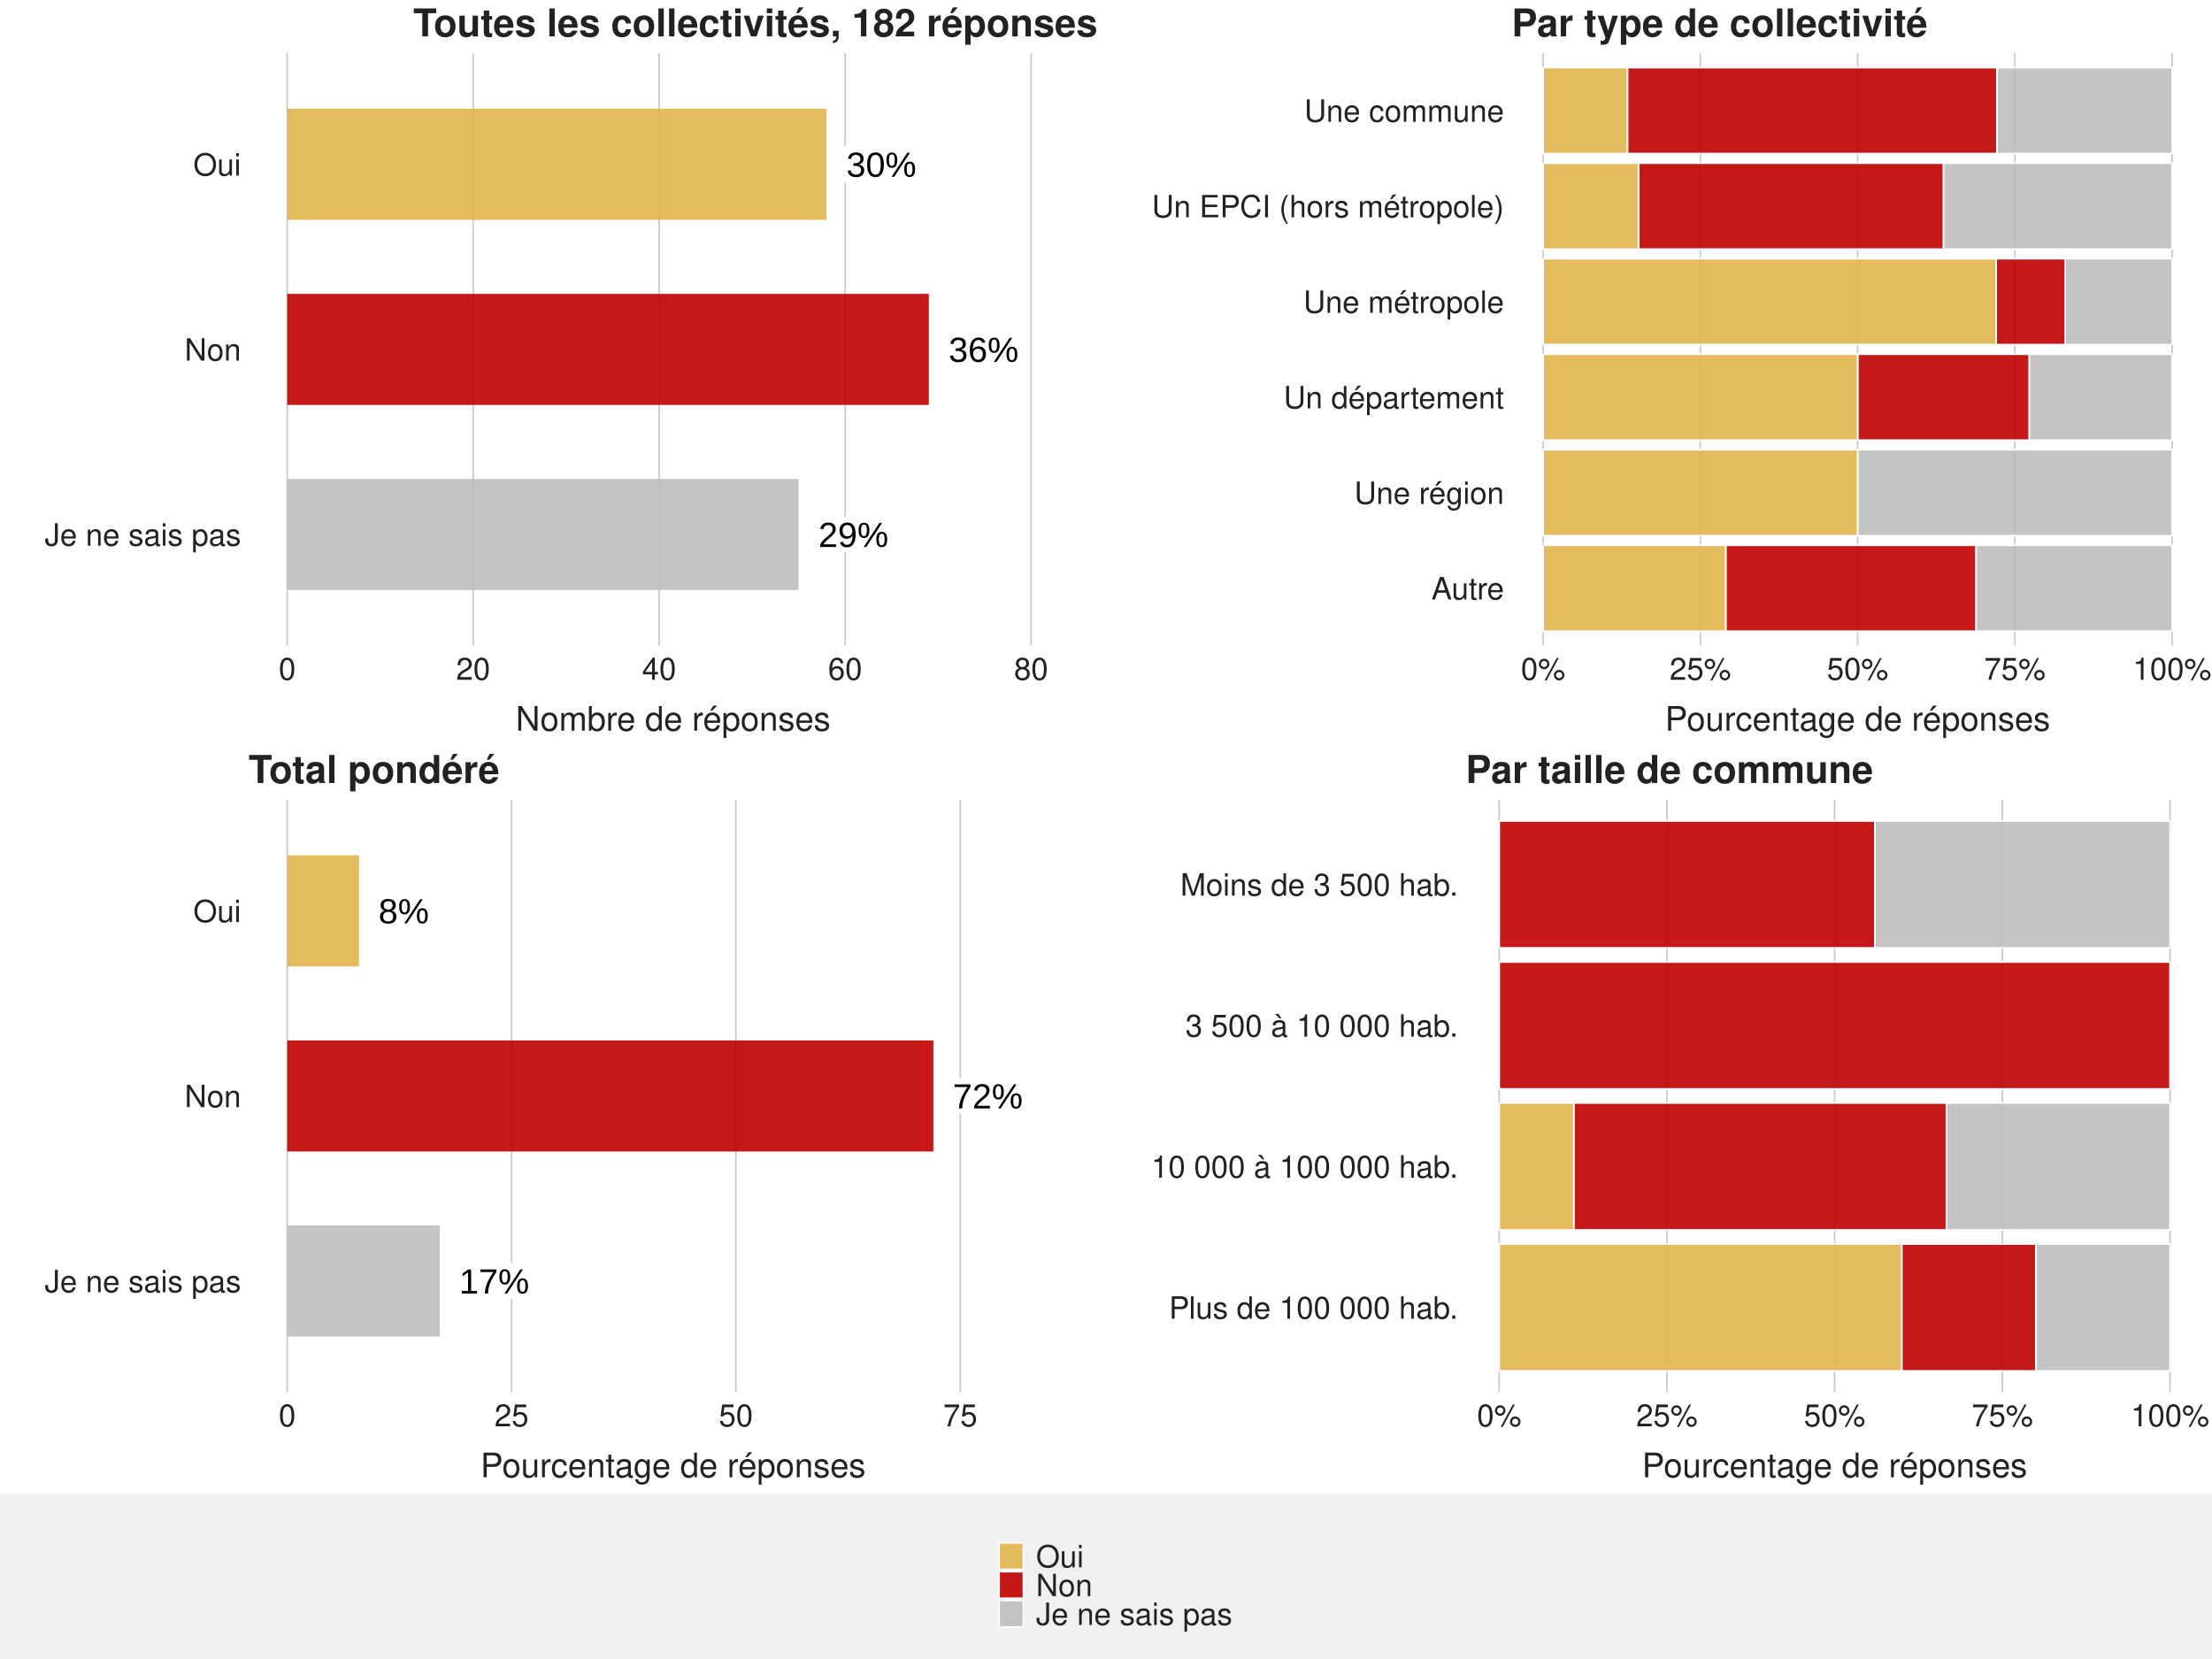
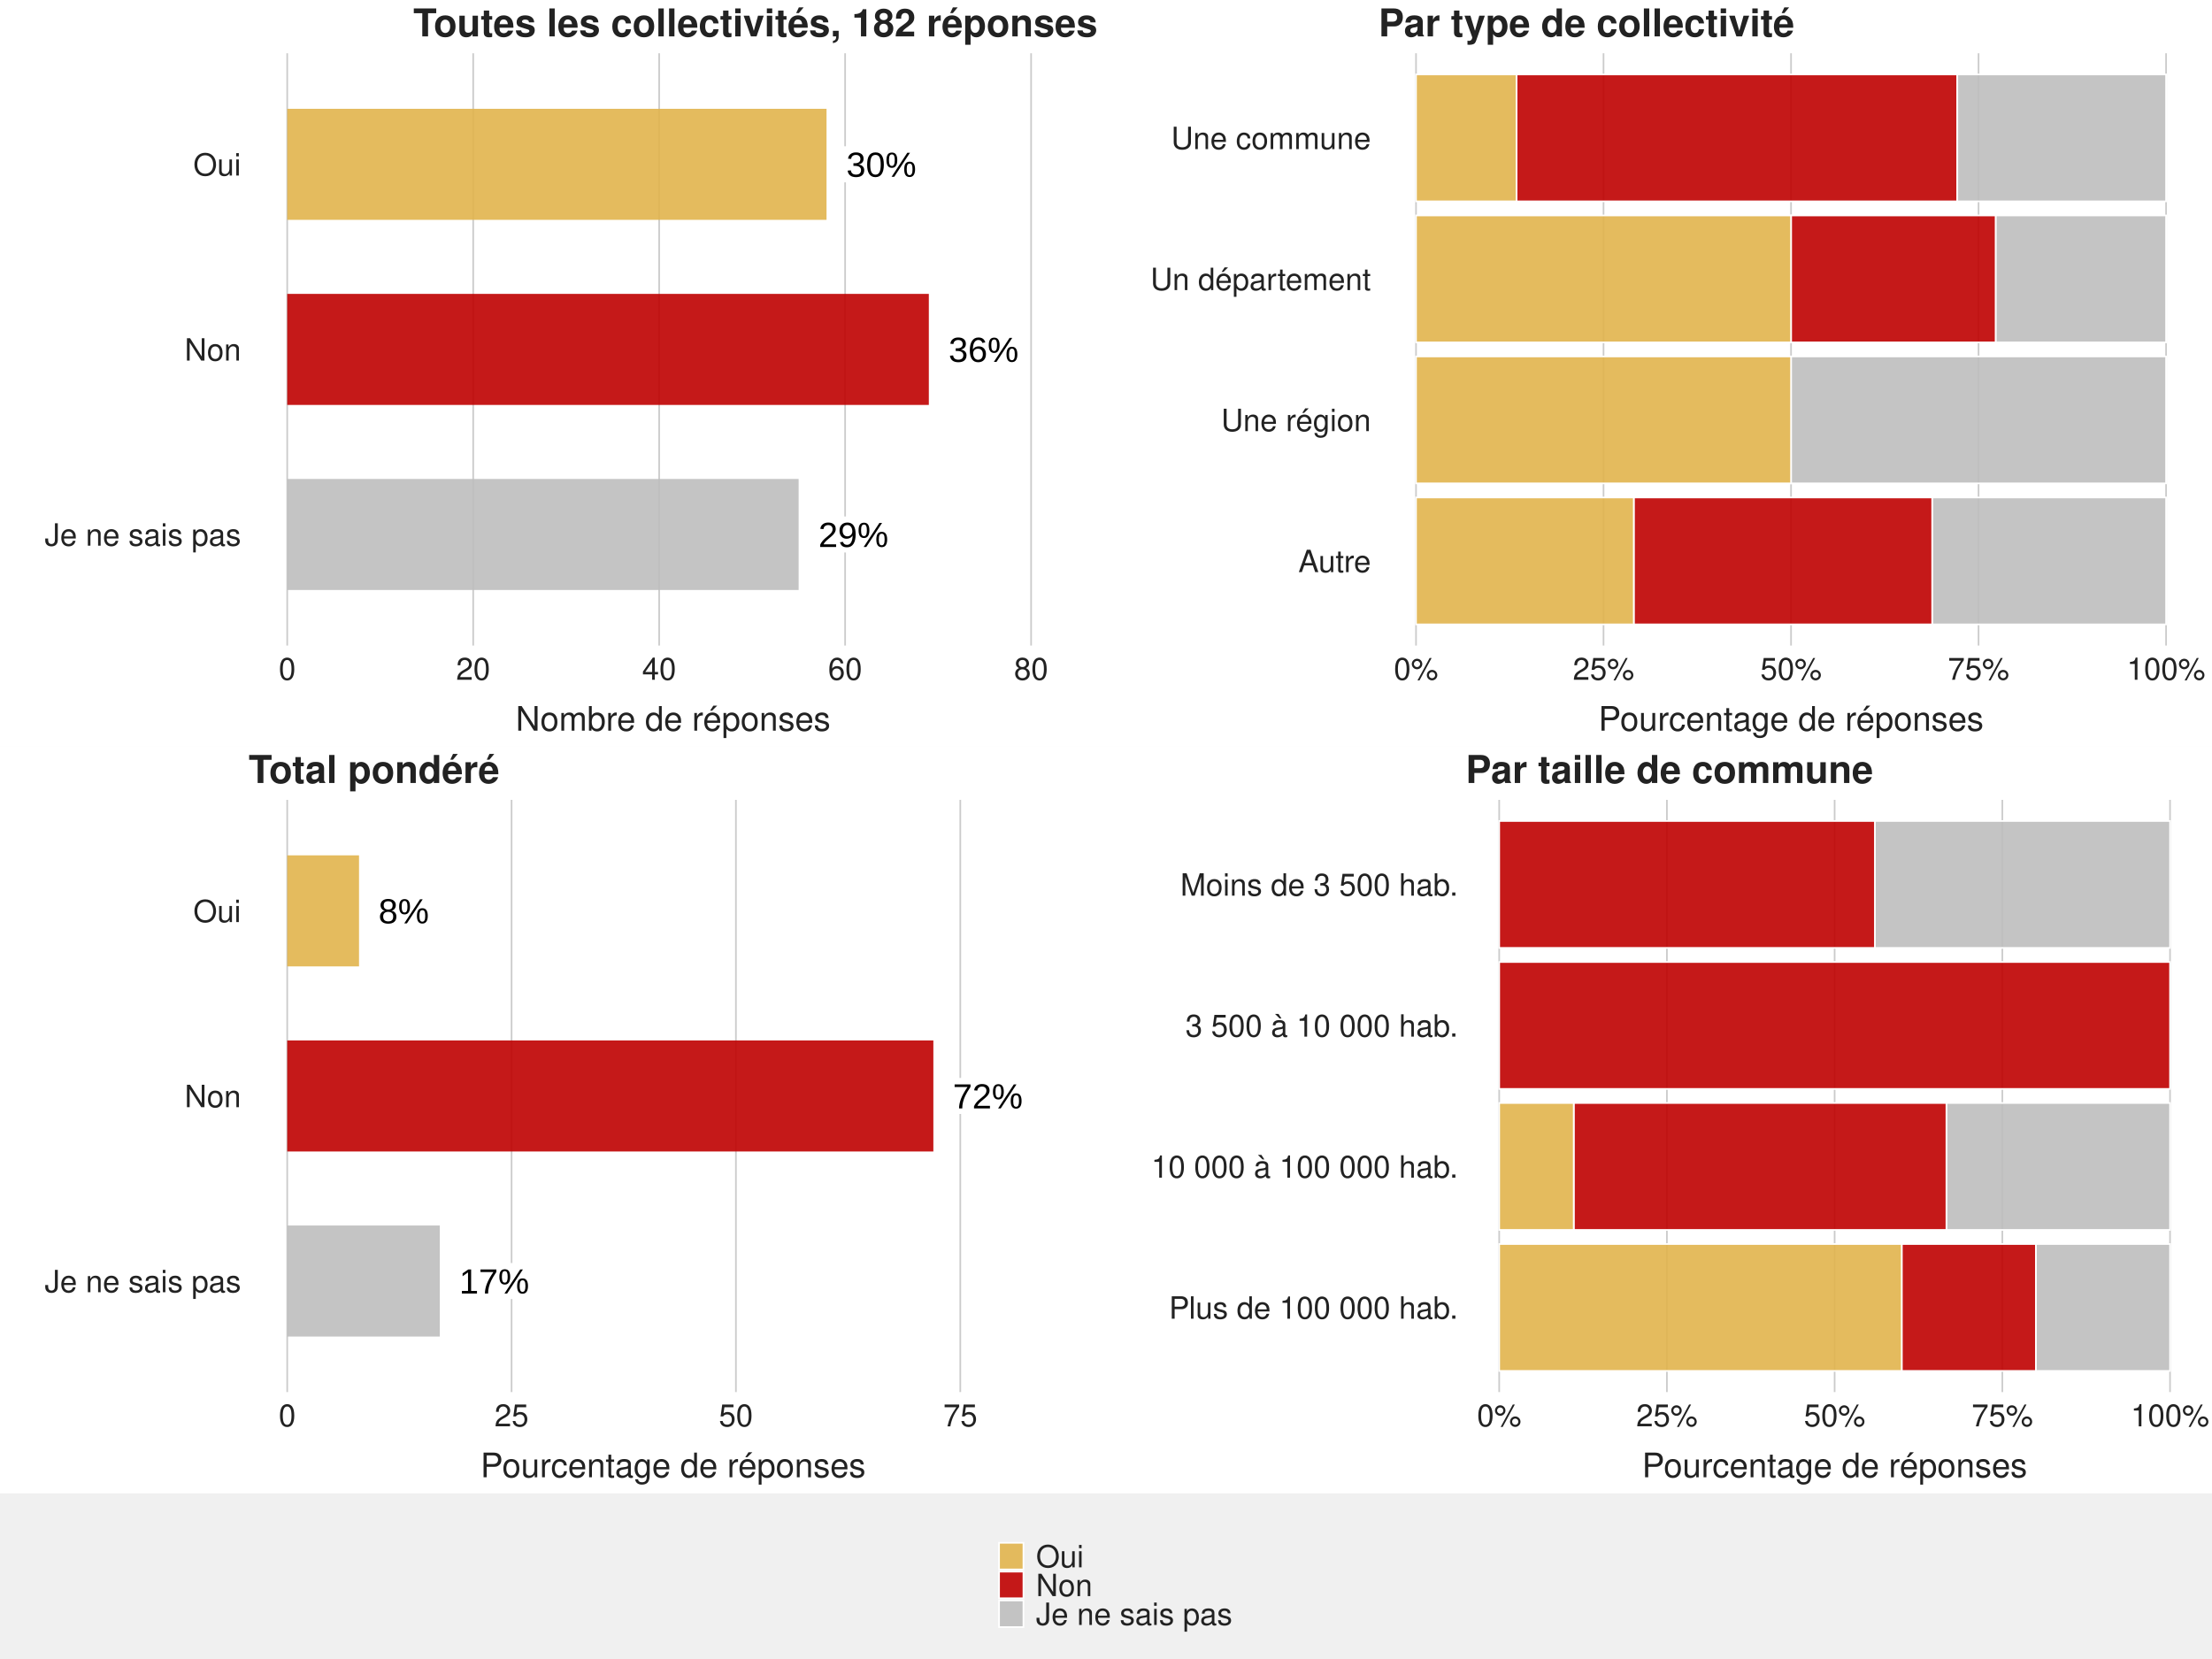
<svg xmlns="http://www.w3.org/2000/svg" class="svglite" width="1440.00pt" height="1080.00pt" viewBox="0 0 1440.00 1080.00">
  <defs>
    <style type="text/css">
    .svglite line, .svglite polyline, .svglite polygon, .svglite path, .svglite rect, .svglite circle {
      fill: none;
      stroke: #000000;
      stroke-linecap: round;
      stroke-linejoin: round;
      stroke-miterlimit: 10.00;
    }
    .svglite text {
      white-space: pre;
    }
  </style>
  </defs>
  <rect width="100%" height="100%" style="stroke: none; fill: none;" />
  <defs>
    <clipPath id="cpMC4wMHwxNDQwLjAwfDAuMDB8MTA4MC4wMA==">
      <rect x="0.00" y="0.00" width="1440.00" height="1080.00" />
    </clipPath>
  </defs>
  <g clip-path="url(#cpMC4wMHwxNDQwLjAwfDAuMDB8MTA4MC4wMA==)">
</g>
  <defs>
    <clipPath id="cpMC4wMHwxNDQwLjAwfDAuMDB8OTcyLjAw">
      <rect x="0.00" y="0.00" width="1440.00" height="972.00" />
    </clipPath>
  </defs>
  <g clip-path="url(#cpMC4wMHwxNDQwLjAwfDAuMDB8OTcyLjAw)">
</g>
  <g clip-path="url(#cpMC4wMHwxNDQwLjAwfDAuMDB8MTA4MC4wMA==)">
</g>
  <defs>
    <clipPath id="cpMC4wMHw3MjAuMDB8MC4wMHw5NzIuMDA=">
      <rect x="0.00" y="0.00" width="720.00" height="972.00" />
    </clipPath>
  </defs>
  <g clip-path="url(#cpMC4wMHw3MjAuMDB8MC4wMHw5NzIuMDA=)">
</g>
  <g clip-path="url(#cpMC4wMHwxNDQwLjAwfDAuMDB8MTA4MC4wMA==)">
</g>
  <defs>
    <clipPath id="cpMC4wMHw3MjAuMDB8MC4wMHw0ODYuMDA=">
      <rect x="0" y="0.00" width="720.00" height="486.00" />
    </clipPath>
  </defs>
  <g clip-path="url(#cpMC4wMHw3MjAuMDB8MC4wMHw0ODYuMDA=)">
    <rect x="0" y="0.00" width="720.00" height="486.00" style="stroke-width: 1.07; stroke: #FFFFFF; fill: #FFFFFF;" />
  </g>
  <g clip-path="url(#cpMC4wMHwxNDQwLjAwfDAuMDB8MTA4MC4wMA==)">
</g>
  <defs>
    <clipPath id="cpMTYxLjg1fDcxNC41MnwzNC42OXw0MjAuMjQ=">
      <rect x="161.85" y="34.69" width="552.67" height="385.55" />
    </clipPath>
  </defs>
  <g clip-path="url(#cpMTYxLjg1fDcxNC41MnwzNC42OXw0MjAuMjQ=)">
    <polyline points="186.98,420.24 186.98,34.69 " style="stroke-width: 1.07; stroke: #CBCBCB; stroke-linecap: butt;" />
    <polyline points="308.04,420.24 308.04,34.69 " style="stroke-width: 1.07; stroke: #CBCBCB; stroke-linecap: butt;" />
    <polyline points="429.11,420.24 429.11,34.69 " style="stroke-width: 1.07; stroke: #CBCBCB; stroke-linecap: butt;" />
    <polyline points="550.17,420.24 550.17,34.69 " style="stroke-width: 1.07; stroke: #CBCBCB; stroke-linecap: butt;" />
    <polyline points="671.24,420.24 671.24,34.69 " style="stroke-width: 1.07; stroke: #CBCBCB; stroke-linecap: butt;" />
    <rect x="186.98" y="311.80" width="332.93" height="72.29" style="stroke-width: 2.13; stroke: none; stroke-linecap: butt; stroke-linejoin: miter; fill: #BEBEBE; fill-opacity: 0.90;" />
    <rect x="186.98" y="191.32" width="417.68" height="72.29" style="stroke-width: 2.13; stroke: none; stroke-linecap: butt; stroke-linejoin: miter; fill: #BF0001; fill-opacity: 0.90;" />
    <rect x="186.98" y="70.83" width="351.09" height="72.29" style="stroke-width: 2.13; stroke: none; stroke-linecap: butt; stroke-linejoin: miter; fill: #E1B44D; fill-opacity: 0.90;" />
    <polygon points="528.12,359.67 575.93,359.67 575.84,359.67 576.19,359.66 576.53,359.59 576.85,359.46 577.16,359.29 577.42,359.07 577.65,358.81 577.84,358.51 577.98,358.19 578.06,357.86 578.09,357.51 578.09,357.51 578.09,338.38 578.09,338.38 578.06,338.03 577.98,337.70 577.84,337.38 577.65,337.08 577.42,336.82 577.16,336.60 576.85,336.43 576.53,336.31 576.19,336.24 575.93,336.22 528.12,336.22 528.38,336.24 528.03,336.22 527.69,336.26 527.35,336.36 527.04,336.51 526.75,336.71 526.50,336.95 526.29,337.23 526.13,337.53 526.02,337.86 525.97,338.21 525.96,338.38 525.96,357.51 525.97,357.34 525.97,357.68 526.02,358.03 526.13,358.36 526.29,358.67 526.50,358.94 526.75,359.18 527.04,359.38 527.35,359.53 527.69,359.63 528.03,359.67 " style="stroke-width: nan; stroke: none; fill: #FFFFFF;" />
    <text x="532.79" y="356.07" style="font-size: 22.76px; font-family: &quot;Arial&quot;;" textLength="44.93px" lengthAdjust="spacingAndGlyphs">29%</text>
    <polygon points="612.87,239.19 660.67,239.19 660.59,239.19 660.93,239.17 661.28,239.10 661.60,238.98 661.90,238.81 662.17,238.59 662.40,238.33 662.59,238.03 662.72,237.71 662.81,237.37 662.83,237.03 662.83,237.03 662.83,217.90 662.83,217.90 662.81,217.55 662.72,217.21 662.59,216.89 662.40,216.60 662.17,216.34 661.90,216.12 661.60,215.95 661.28,215.82 660.93,215.75 660.67,215.74 612.87,215.74 613.13,215.75 612.78,215.74 612.43,215.78 612.10,215.88 611.79,216.03 611.50,216.22 611.25,216.46 611.04,216.74 610.88,217.05 610.77,217.38 610.71,217.72 610.71,217.90 610.71,237.03 610.71,236.85 610.71,237.20 610.77,237.54 610.88,237.87 611.04,238.18 611.25,238.46 611.50,238.70 611.79,238.90 612.10,239.05 612.43,239.14 612.78,239.19 " style="stroke-width: nan; stroke: none; fill: #FFFFFF;" />
    <text x="617.54" y="235.59" style="font-size: 22.76px; font-family: &quot;Arial&quot;;" textLength="44.93px" lengthAdjust="spacingAndGlyphs">36%</text>
    <polygon points="546.28,118.70 594.09,118.70 594.00,118.70 594.35,118.69 594.69,118.62 595.01,118.50 595.32,118.32 595.58,118.10 595.81,117.84 596.00,117.55 596.14,117.23 596.22,116.89 596.25,116.54 596.25,116.54 596.25,97.41 596.25,97.41 596.22,97.07 596.14,96.73 596.00,96.41 595.81,96.12 595.58,95.86 595.32,95.64 595.01,95.46 594.69,95.34 594.35,95.27 594.09,95.25 546.28,95.25 546.54,95.27 546.19,95.26 545.85,95.30 545.51,95.39 545.20,95.54 544.91,95.74 544.66,95.98 544.45,96.26 544.29,96.57 544.18,96.90 544.13,97.24 544.12,97.41 544.12,116.54 544.13,116.37 544.13,116.72 544.18,117.06 544.29,117.39 544.45,117.70 544.66,117.98 544.91,118.22 545.20,118.42 545.51,118.56 545.85,118.66 546.19,118.70 " style="stroke-width: nan; stroke: none; fill: #FFFFFF;" />
    <text x="550.95" y="115.10" style="font-size: 22.76px; font-family: &quot;Arial&quot;;" textLength="44.93px" lengthAdjust="spacingAndGlyphs">30%</text>
  </g>
  <g clip-path="url(#cpMC4wMHwxNDQwLjAwfDAuMDB8MTA4MC4wMA==)">
    <text x="156.92" y="355.24" text-anchor="end" style="font-size: 20.00px;fill: #222222; font-family: &quot;Nimbus Sans&quot;;" textLength="127.82px" lengthAdjust="spacingAndGlyphs">Je ne sais pas</text>
    <text x="156.92" y="234.75" text-anchor="end" style="font-size: 20.00px;fill: #222222; font-family: &quot;Nimbus Sans&quot;;" textLength="36.68px" lengthAdjust="spacingAndGlyphs">Non</text>
    <text x="156.92" y="114.27" text-anchor="end" style="font-size: 20.00px;fill: #222222; font-family: &quot;Nimbus Sans&quot;;" textLength="31.12px" lengthAdjust="spacingAndGlyphs">Oui</text>
    <text x="186.98" y="442.54" text-anchor="middle" style="font-size: 20.00px;fill: #222222; font-family: &quot;Nimbus Sans&quot;;" textLength="11.12px" lengthAdjust="spacingAndGlyphs">0</text>
    <text x="308.04" y="442.54" text-anchor="middle" style="font-size: 20.00px;fill: #222222; font-family: &quot;Nimbus Sans&quot;;" textLength="22.23px" lengthAdjust="spacingAndGlyphs">20</text>
    <text x="429.11" y="442.54" text-anchor="middle" style="font-size: 20.00px;fill: #222222; font-family: &quot;Nimbus Sans&quot;;" textLength="22.23px" lengthAdjust="spacingAndGlyphs">40</text>
    <text x="550.17" y="442.54" text-anchor="middle" style="font-size: 20.00px;fill: #222222; font-family: &quot;Nimbus Sans&quot;;" textLength="22.23px" lengthAdjust="spacingAndGlyphs">60</text>
    <text x="671.24" y="442.54" text-anchor="middle" style="font-size: 20.00px;fill: #222222; font-family: &quot;Nimbus Sans&quot;;" textLength="22.23px" lengthAdjust="spacingAndGlyphs">80</text>
    <text x="438.19" y="475.68" text-anchor="middle" style="font-size: 22.00px;fill: #222222; font-family: &quot;Nimbus Sans&quot;;" textLength="205.42px" lengthAdjust="spacingAndGlyphs">Nombre de réponses</text>
    <text x="714.52" y="23.71" text-anchor="end" style="font-size: 25.00px; font-weight: bold;fill: #222222; font-family: &quot;Nimbus Sans&quot;;" textLength="447.48px" lengthAdjust="spacingAndGlyphs">Toutes les collectivités, 182 réponses</text>
  </g>
  <defs>
    <clipPath id="cpMC4wMHw3MjAuMDB8NDg2LjAwfDk3Mi4wMA==">
      <rect x="0" y="486.00" width="720.00" height="486.00" />
    </clipPath>
  </defs>
  <g clip-path="url(#cpMC4wMHw3MjAuMDB8NDg2LjAwfDk3Mi4wMA==)">
    <rect x="0" y="486.00" width="720.00" height="486.00" style="stroke-width: 1.07; stroke: #FFFFFF; fill: #FFFFFF;" />
  </g>
  <g clip-path="url(#cpMC4wMHwxNDQwLjAwfDAuMDB8MTA4MC4wMA==)">
</g>
  <defs>
    <clipPath id="cpMTYxLjg1fDcxNC41Mnw1MjAuNjl8OTA2LjI0">
      <rect x="161.85" y="520.69" width="552.67" height="385.55" />
    </clipPath>
  </defs>
  <g clip-path="url(#cpMTYxLjg1fDcxNC41Mnw1MjAuNjl8OTA2LjI0)">
    <polyline points="186.98,906.24 186.98,520.69 " style="stroke-width: 1.07; stroke: #CBCBCB; stroke-linecap: butt;" />
    <polyline points="333.03,906.24 333.03,520.69 " style="stroke-width: 1.07; stroke: #CBCBCB; stroke-linecap: butt;" />
    <polyline points="479.08,906.24 479.08,520.69 " style="stroke-width: 1.07; stroke: #CBCBCB; stroke-linecap: butt;" />
    <polyline points="625.14,906.24 625.14,520.69 " style="stroke-width: 1.07; stroke: #CBCBCB; stroke-linecap: butt;" />
    <rect x="186.98" y="797.80" width="99.32" height="72.29" style="stroke-width: 2.13; stroke: none; stroke-linecap: butt; stroke-linejoin: miter; fill: #BEBEBE; fill-opacity: 0.90;" />
    <rect x="186.98" y="677.32" width="420.63" height="72.29" style="stroke-width: 2.13; stroke: none; stroke-linecap: butt; stroke-linejoin: miter; fill: #BF0001; fill-opacity: 0.90;" />
    <rect x="186.98" y="556.83" width="46.74" height="72.29" style="stroke-width: 2.13; stroke: none; stroke-linecap: butt; stroke-linejoin: miter; fill: #E1B44D; fill-opacity: 0.90;" />
    <polygon points="294.29,845.67 342.10,845.67 342.01,845.67 342.36,845.66 342.70,845.59 343.03,845.46 343.33,845.29 343.60,845.07 343.83,844.81 344.01,844.51 344.15,844.19 344.23,843.86 344.26,843.51 344.26,843.51 344.26,824.38 344.26,824.38 344.23,824.03 344.15,823.70 344.01,823.38 343.83,823.08 343.60,822.82 343.33,822.60 343.03,822.43 342.70,822.31 342.36,822.24 342.10,822.22 294.29,822.22 294.55,822.24 294.21,822.22 293.86,822.26 293.53,822.36 293.21,822.51 292.93,822.71 292.68,822.95 292.47,823.23 292.31,823.53 292.20,823.86 292.14,824.21 292.13,824.38 292.13,843.51 292.14,843.34 292.14,843.68 292.20,844.03 292.31,844.36 292.47,844.67 292.68,844.94 292.93,845.18 293.21,845.38 293.53,845.53 293.86,845.63 294.21,845.67 " style="stroke-width: nan; stroke: none; fill: #FFFFFF;" />
    <text x="298.96" y="842.07" style="font-size: 22.76px; font-family: &quot;Arial&quot;;" textLength="44.93px" lengthAdjust="spacingAndGlyphs">17%</text>
    <polygon points="615.61,725.19 663.42,725.19 663.33,725.19 663.68,725.17 664.02,725.10 664.35,724.98 664.65,724.81 664.92,724.59 665.15,724.33 665.33,724.03 665.47,723.71 665.55,723.37 665.58,723.03 665.58,723.03 665.58,703.90 665.58,703.90 665.55,703.55 665.47,703.21 665.33,702.89 665.15,702.60 664.92,702.34 664.65,702.12 664.35,701.95 664.02,701.82 663.68,701.75 663.42,701.74 615.61,701.74 615.87,701.75 615.52,701.74 615.18,701.78 614.85,701.88 614.53,702.03 614.25,702.22 613.99,702.46 613.79,702.74 613.62,703.05 613.51,703.38 613.46,703.72 613.45,703.90 613.45,723.03 613.46,722.85 613.46,723.20 613.51,723.54 613.62,723.87 613.79,724.18 613.99,724.46 614.25,724.70 614.53,724.90 614.85,725.05 615.18,725.14 615.52,725.19 " style="stroke-width: nan; stroke: none; fill: #FFFFFF;" />
    <text x="620.28" y="721.59" style="font-size: 22.76px; font-family: &quot;Arial&quot;;" textLength="44.93px" lengthAdjust="spacingAndGlyphs">72%</text>
    <polygon points="241.71,604.70 276.51,604.70 276.43,604.70 276.77,604.69 277.11,604.62 277.44,604.50 277.74,604.32 278.01,604.10 278.24,603.84 278.42,603.55 278.56,603.23 278.64,602.89 278.67,602.54 278.67,602.54 278.67,583.41 278.67,583.41 278.64,583.07 278.56,582.73 278.42,582.41 278.24,582.12 278.01,581.86 277.74,581.64 277.44,581.46 277.11,581.34 276.77,581.27 276.51,581.25 241.71,581.25 241.97,581.27 241.63,581.26 241.28,581.30 240.95,581.39 240.63,581.54 240.35,581.74 240.10,581.98 239.89,582.26 239.73,582.57 239.62,582.90 239.56,583.24 239.55,583.41 239.55,602.54 239.56,602.37 239.56,602.72 239.62,603.06 239.73,603.39 239.89,603.70 240.10,603.98 240.35,604.22 240.63,604.42 240.95,604.56 241.28,604.66 241.63,604.70 " style="stroke-width: nan; stroke: none; fill: #FFFFFF;" />
    <text x="246.38" y="601.10" style="font-size: 22.76px; font-family: &quot;Arial&quot;;" textLength="31.92px" lengthAdjust="spacingAndGlyphs">8%</text>
  </g>
  <g clip-path="url(#cpMC4wMHwxNDQwLjAwfDAuMDB8MTA4MC4wMA==)">
    <text x="156.92" y="841.24" text-anchor="end" style="font-size: 20.00px;fill: #222222; font-family: &quot;Nimbus Sans&quot;;" textLength="127.82px" lengthAdjust="spacingAndGlyphs">Je ne sais pas</text>
    <text x="156.92" y="720.75" text-anchor="end" style="font-size: 20.00px;fill: #222222; font-family: &quot;Nimbus Sans&quot;;" textLength="36.68px" lengthAdjust="spacingAndGlyphs">Non</text>
    <text x="156.92" y="600.27" text-anchor="end" style="font-size: 20.00px;fill: #222222; font-family: &quot;Nimbus Sans&quot;;" textLength="31.12px" lengthAdjust="spacingAndGlyphs">Oui</text>
    <text x="186.98" y="928.54" text-anchor="middle" style="font-size: 20.00px;fill: #222222; font-family: &quot;Nimbus Sans&quot;;" textLength="11.12px" lengthAdjust="spacingAndGlyphs">0</text>
    <text x="333.03" y="928.54" text-anchor="middle" style="font-size: 20.00px;fill: #222222; font-family: &quot;Nimbus Sans&quot;;" textLength="22.23px" lengthAdjust="spacingAndGlyphs">25</text>
    <text x="479.08" y="928.54" text-anchor="middle" style="font-size: 20.00px;fill: #222222; font-family: &quot;Nimbus Sans&quot;;" textLength="22.23px" lengthAdjust="spacingAndGlyphs">50</text>
    <text x="625.14" y="928.54" text-anchor="middle" style="font-size: 20.00px;fill: #222222; font-family: &quot;Nimbus Sans&quot;;" textLength="22.23px" lengthAdjust="spacingAndGlyphs">75</text>
    <text x="438.19" y="961.68" text-anchor="middle" style="font-size: 22.00px;fill: #222222; font-family: &quot;Nimbus Sans&quot;;" textLength="251.94px" lengthAdjust="spacingAndGlyphs">Pourcentage de réponses</text>
    <text x="161.85" y="509.71" style="font-size: 25.00px; font-weight: bold;fill: #222222; font-family: &quot;Nimbus Sans&quot;;" textLength="165.33px" lengthAdjust="spacingAndGlyphs">Total pondéré</text>
  </g>
  <defs>
    <clipPath id="cpNzIwLjAwfDE0NDAuMDB8MC4wMHw5NzIuMDA=">
      <rect x="720.00" y="0.00" width="720.00" height="972.00" />
    </clipPath>
  </defs>
  <g clip-path="url(#cpNzIwLjAwfDE0NDAuMDB8MC4wMHw5NzIuMDA=)">
</g>
  <g clip-path="url(#cpMC4wMHwxNDQwLjAwfDAuMDB8MTA4MC4wMA==)">
</g>
  <defs>
    <clipPath id="cpNzIwLjAwfDE0NDAuMDB8MC4wMHw0ODYuMDA=">
      <rect x="720.00" y="0.00" width="720.00" height="486.00" />
    </clipPath>
  </defs>
  <g clip-path="url(#cpNzIwLjAwfDE0NDAuMDB8MC4wMHw0ODYuMDA=)">
    <rect x="720.00" y="0.00" width="720.00" height="486.00" style="stroke-width: 1.07; stroke: #FFFFFF; fill: #FFFFFF;" />
  </g>
  <g clip-path="url(#cpMC4wMHwxNDQwLjAwfDAuMDB8MTA4MC4wMA==)">
</g>
  <defs>
-     <clipPath id="cpOTg0LjA3fDE0MzQuNTJ8MzQuNjl8NDIwLjI0">
-       <rect x="984.07" y="34.69" width="450.45" height="385.55" />
-     </clipPath>
-   </defs>
-   <g clip-path="url(#cpOTg0LjA3fDE0MzQuNTJ8MzQuNjl8NDIwLjI0)">
-     <polyline points="1004.55,420.24 1004.55,34.69 " style="stroke-width: 1.07; stroke: #CBCBCB; stroke-linecap: butt;" />
-     <polyline points="1106.92,420.24 1106.92,34.69 " style="stroke-width: 1.07; stroke: #CBCBCB; stroke-linecap: butt;" />
-     <polyline points="1209.30,420.24 1209.30,34.69 " style="stroke-width: 1.07; stroke: #CBCBCB; stroke-linecap: butt;" />
-     <polyline points="1311.67,420.24 1311.67,34.69 " style="stroke-width: 1.07; stroke: #CBCBCB; stroke-linecap: butt;" />
-     <polyline points="1414.05,420.24 1414.05,34.69 " style="stroke-width: 1.07; stroke: #CBCBCB; stroke-linecap: butt;" />
-     <rect x="1059.43" y="44.02" width="240.63" height="55.97" style="stroke-width: 1.07; stroke: #FFFFFF; stroke-linecap: butt; stroke-linejoin: miter; fill: #BF0001; fill-opacity: 0.90;" />
-     <rect x="1300.06" y="44.02" width="113.98" height="55.97" style="stroke-width: 1.07; stroke: #FFFFFF; stroke-linecap: butt; stroke-linejoin: miter; fill: #BEBEBE; fill-opacity: 0.90;" />
-     <rect x="1004.55" y="44.02" width="54.88" height="55.97" style="stroke-width: 1.07; stroke: #FFFFFF; stroke-linecap: butt; stroke-linejoin: miter; fill: #E1B44D; fill-opacity: 0.90;" />
-     <rect x="1344.43" y="168.39" width="69.61" height="55.97" style="stroke-width: 1.07; stroke: #FFFFFF; stroke-linecap: butt; stroke-linejoin: miter; fill: #BEBEBE; fill-opacity: 0.90;" />
-     <rect x="1299.39" y="168.39" width="45.04" height="55.97" style="stroke-width: 1.07; stroke: #FFFFFF; stroke-linecap: butt; stroke-linejoin: miter; fill: #BF0001; fill-opacity: 0.90;" />
-     <rect x="1004.55" y="168.39" width="294.84" height="55.97" style="stroke-width: 1.07; stroke: #FFFFFF; stroke-linecap: butt; stroke-linejoin: miter; fill: #E1B44D; fill-opacity: 0.90;" />
-     <rect x="1265.14" y="106.20" width="148.91" height="55.97" style="stroke-width: 1.07; stroke: #FFFFFF; stroke-linecap: butt; stroke-linejoin: miter; fill: #BEBEBE; fill-opacity: 0.90;" />
-     <rect x="1066.59" y="106.20" width="198.54" height="55.97" style="stroke-width: 1.07; stroke: #FFFFFF; stroke-linecap: butt; stroke-linejoin: miter; fill: #BF0001; fill-opacity: 0.90;" />
-     <rect x="1004.55" y="106.20" width="62.05" height="55.97" style="stroke-width: 1.07; stroke: #FFFFFF; stroke-linecap: butt; stroke-linejoin: miter; fill: #E1B44D; fill-opacity: 0.90;" />
-     <rect x="1320.98" y="230.57" width="93.07" height="55.97" style="stroke-width: 1.07; stroke: #FFFFFF; stroke-linecap: butt; stroke-linejoin: miter; fill: #BEBEBE; fill-opacity: 0.90;" />
-     <rect x="1209.30" y="230.57" width="111.68" height="55.97" style="stroke-width: 1.07; stroke: #FFFFFF; stroke-linecap: butt; stroke-linejoin: miter; fill: #BF0001; fill-opacity: 0.90;" />
-     <rect x="1004.55" y="230.57" width="204.75" height="55.97" style="stroke-width: 1.07; stroke: #FFFFFF; stroke-linecap: butt; stroke-linejoin: miter; fill: #E1B44D; fill-opacity: 0.90;" />
-     <rect x="1209.30" y="292.76" width="204.75" height="55.97" style="stroke-width: 1.07; stroke: #FFFFFF; stroke-linecap: butt; stroke-linejoin: miter; fill: #BEBEBE; fill-opacity: 0.90;" />
-     <rect x="1209.30" y="292.76" width="0.00" height="55.97" style="stroke-width: 1.07; stroke: #FFFFFF; stroke-linecap: butt; stroke-linejoin: miter; fill: #BF0001; fill-opacity: 0.90;" />
-     <rect x="1004.55" y="292.76" width="204.75" height="55.97" style="stroke-width: 1.07; stroke: #FFFFFF; stroke-linecap: butt; stroke-linejoin: miter; fill: #E1B44D; fill-opacity: 0.90;" />
-     <rect x="1286.35" y="354.94" width="127.69" height="55.97" style="stroke-width: 1.07; stroke: #FFFFFF; stroke-linecap: butt; stroke-linejoin: miter; fill: #BEBEBE; fill-opacity: 0.90;" />
-     <rect x="1123.43" y="354.94" width="162.92" height="55.97" style="stroke-width: 1.07; stroke: #FFFFFF; stroke-linecap: butt; stroke-linejoin: miter; fill: #BF0001; fill-opacity: 0.90;" />
-     <rect x="1004.55" y="354.94" width="118.89" height="55.97" style="stroke-width: 1.07; stroke: #FFFFFF; stroke-linecap: butt; stroke-linejoin: miter; fill: #E1B44D; fill-opacity: 0.90;" />
-   </g>
-   <g clip-path="url(#cpMC4wMHwxNDQwLjAwfDAuMDB8MTA4MC4wMA==)">
-     <text x="979.14" y="390.21" text-anchor="end" style="font-size: 20.00px;fill: #222222; font-family: &quot;Nimbus Sans&quot;;" textLength="47.79px" lengthAdjust="spacingAndGlyphs">Autre</text>
-     <text x="979.14" y="328.03" text-anchor="end" style="font-size: 20.00px;fill: #222222; font-family: &quot;Nimbus Sans&quot;;" textLength="97.80px" lengthAdjust="spacingAndGlyphs">Une région</text>
-     <text x="979.14" y="265.84" text-anchor="end" style="font-size: 20.00px;fill: #222222; font-family: &quot;Nimbus Sans&quot;;" textLength="143.37px" lengthAdjust="spacingAndGlyphs">Un département</text>
-     <text x="979.14" y="203.66" text-anchor="end" style="font-size: 20.00px;fill: #222222; font-family: &quot;Nimbus Sans&quot;;" textLength="131.14px" lengthAdjust="spacingAndGlyphs">Une métropole</text>
-     <text x="979.14" y="141.48" text-anchor="end" style="font-size: 20.00px;fill: #222222; font-family: &quot;Nimbus Sans&quot;;" textLength="230.04px" lengthAdjust="spacingAndGlyphs">Un EPCI (hors métropole)</text>
-     <text x="979.14" y="79.29" text-anchor="end" style="font-size: 20.00px;fill: #222222; font-family: &quot;Nimbus Sans&quot;;" textLength="130.02px" lengthAdjust="spacingAndGlyphs">Une commune</text>
-     <text x="1004.55" y="442.54" text-anchor="middle" style="font-size: 20.00px;fill: #222222; font-family: &quot;Nimbus Sans&quot;;" textLength="28.89px" lengthAdjust="spacingAndGlyphs">0%</text>
-     <text x="1106.92" y="442.54" text-anchor="middle" style="font-size: 20.00px;fill: #222222; font-family: &quot;Nimbus Sans&quot;;" textLength="40.01px" lengthAdjust="spacingAndGlyphs">25%</text>
-     <text x="1209.30" y="442.54" text-anchor="middle" style="font-size: 20.00px;fill: #222222; font-family: &quot;Nimbus Sans&quot;;" textLength="40.01px" lengthAdjust="spacingAndGlyphs">50%</text>
-     <text x="1311.67" y="442.54" text-anchor="middle" style="font-size: 20.00px;fill: #222222; font-family: &quot;Nimbus Sans&quot;;" textLength="40.01px" lengthAdjust="spacingAndGlyphs">75%</text>
-     <text x="1414.05" y="442.54" text-anchor="middle" style="font-size: 20.00px;fill: #222222; font-family: &quot;Nimbus Sans&quot;;" textLength="51.13px" lengthAdjust="spacingAndGlyphs">100%</text>
-     <text x="1209.30" y="475.68" text-anchor="middle" style="font-size: 22.00px;fill: #222222; font-family: &quot;Nimbus Sans&quot;;" textLength="251.94px" lengthAdjust="spacingAndGlyphs">Pourcentage de réponses</text>
-     <text x="984.07" y="23.71" style="font-size: 25.00px; font-weight: bold;fill: #222222; font-family: &quot;Nimbus Sans&quot;;" textLength="270.97px" lengthAdjust="spacingAndGlyphs">Par type de collectivité</text>
+     <clipPath id="cpODk3LjQxfDE0MzQuNTJ8MzQuNjl8NDIwLjI0">
+       <rect x="897.41" y="34.69" width="537.11" height="385.55" />
+     </clipPath>
+   </defs>
+   <g clip-path="url(#cpODk3LjQxfDE0MzQuNTJ8MzQuNjl8NDIwLjI0)">
+     <polyline points="921.82,420.24 921.82,34.69 " style="stroke-width: 1.07; stroke: #CBCBCB; stroke-linecap: butt;" />
+     <polyline points="1043.89,420.24 1043.89,34.69 " style="stroke-width: 1.07; stroke: #CBCBCB; stroke-linecap: butt;" />
+     <polyline points="1165.96,420.24 1165.96,34.69 " style="stroke-width: 1.07; stroke: #CBCBCB; stroke-linecap: butt;" />
+     <polyline points="1288.03,420.24 1288.03,34.69 " style="stroke-width: 1.07; stroke: #CBCBCB; stroke-linecap: butt;" />
+     <polyline points="1410.11,420.24 1410.11,34.69 " style="stroke-width: 1.07; stroke: #CBCBCB; stroke-linecap: butt;" />
+     <rect x="1257.85" y="323.85" width="152.26" height="82.62" style="stroke-width: 1.07; stroke: #FFFFFF; stroke-linecap: butt; stroke-linejoin: miter; fill: #BEBEBE; fill-opacity: 0.90;" />
+     <rect x="1063.58" y="323.85" width="194.26" height="82.62" style="stroke-width: 1.07; stroke: #FFFFFF; stroke-linecap: butt; stroke-linejoin: miter; fill: #BF0001; fill-opacity: 0.90;" />
+     <rect x="921.82" y="323.85" width="141.76" height="82.62" style="stroke-width: 1.07; stroke: #FFFFFF; stroke-linecap: butt; stroke-linejoin: miter; fill: #E1B44D; fill-opacity: 0.90;" />
+     <rect x="1299.13" y="140.26" width="110.97" height="82.62" style="stroke-width: 1.07; stroke: #FFFFFF; stroke-linecap: butt; stroke-linejoin: miter; fill: #BEBEBE; fill-opacity: 0.90;" />
+     <rect x="1165.96" y="140.26" width="133.17" height="82.62" style="stroke-width: 1.07; stroke: #FFFFFF; stroke-linecap: butt; stroke-linejoin: miter; fill: #BF0001; fill-opacity: 0.90;" />
+     <rect x="921.82" y="140.26" width="244.14" height="82.62" style="stroke-width: 1.07; stroke: #FFFFFF; stroke-linecap: butt; stroke-linejoin: miter; fill: #E1B44D; fill-opacity: 0.90;" />
+     <rect x="987.26" y="48.46" width="286.93" height="82.62" style="stroke-width: 1.07; stroke: #FFFFFF; stroke-linecap: butt; stroke-linejoin: miter; fill: #BF0001; fill-opacity: 0.90;" />
+     <rect x="1274.19" y="48.46" width="135.91" height="82.62" style="stroke-width: 1.07; stroke: #FFFFFF; stroke-linecap: butt; stroke-linejoin: miter; fill: #BEBEBE; fill-opacity: 0.90;" />
+     <rect x="921.82" y="48.46" width="65.44" height="82.62" style="stroke-width: 1.07; stroke: #FFFFFF; stroke-linecap: butt; stroke-linejoin: miter; fill: #E1B44D; fill-opacity: 0.90;" />
+     <rect x="1165.96" y="232.05" width="244.14" height="82.62" style="stroke-width: 1.07; stroke: #FFFFFF; stroke-linecap: butt; stroke-linejoin: miter; fill: #BEBEBE; fill-opacity: 0.90;" />
+     <rect x="1165.96" y="232.05" width="0.00" height="82.62" style="stroke-width: 1.07; stroke: #FFFFFF; stroke-linecap: butt; stroke-linejoin: miter; fill: #BF0001; fill-opacity: 0.90;" />
+     <rect x="921.82" y="232.05" width="244.14" height="82.62" style="stroke-width: 1.07; stroke: #FFFFFF; stroke-linecap: butt; stroke-linejoin: miter; fill: #E1B44D; fill-opacity: 0.90;" />
+   </g>
+   <g clip-path="url(#cpMC4wMHwxNDQwLjAwfDAuMDB8MTA4MC4wMA==)">
+     <text x="892.47" y="372.45" text-anchor="end" style="font-size: 20.00px;fill: #222222; font-family: &quot;Nimbus Sans&quot;;" textLength="47.79px" lengthAdjust="spacingAndGlyphs">Autre</text>
+     <text x="892.47" y="280.65" text-anchor="end" style="font-size: 20.00px;fill: #222222; font-family: &quot;Nimbus Sans&quot;;" textLength="97.80px" lengthAdjust="spacingAndGlyphs">Une région</text>
+     <text x="892.47" y="188.85" text-anchor="end" style="font-size: 20.00px;fill: #222222; font-family: &quot;Nimbus Sans&quot;;" textLength="143.37px" lengthAdjust="spacingAndGlyphs">Un département</text>
+     <text x="892.47" y="97.06" text-anchor="end" style="font-size: 20.00px;fill: #222222; font-family: &quot;Nimbus Sans&quot;;" textLength="130.02px" lengthAdjust="spacingAndGlyphs">Une commune</text>
+     <text x="921.82" y="442.54" text-anchor="middle" style="font-size: 20.00px;fill: #222222; font-family: &quot;Nimbus Sans&quot;;" textLength="28.89px" lengthAdjust="spacingAndGlyphs">0%</text>
+     <text x="1043.89" y="442.54" text-anchor="middle" style="font-size: 20.00px;fill: #222222; font-family: &quot;Nimbus Sans&quot;;" textLength="40.01px" lengthAdjust="spacingAndGlyphs">25%</text>
+     <text x="1165.96" y="442.54" text-anchor="middle" style="font-size: 20.00px;fill: #222222; font-family: &quot;Nimbus Sans&quot;;" textLength="40.01px" lengthAdjust="spacingAndGlyphs">50%</text>
+     <text x="1288.03" y="442.54" text-anchor="middle" style="font-size: 20.00px;fill: #222222; font-family: &quot;Nimbus Sans&quot;;" textLength="40.01px" lengthAdjust="spacingAndGlyphs">75%</text>
+     <text x="1410.11" y="442.54" text-anchor="middle" style="font-size: 20.00px;fill: #222222; font-family: &quot;Nimbus Sans&quot;;" textLength="51.13px" lengthAdjust="spacingAndGlyphs">100%</text>
+     <text x="1165.96" y="475.68" text-anchor="middle" style="font-size: 22.00px;fill: #222222; font-family: &quot;Nimbus Sans&quot;;" textLength="251.94px" lengthAdjust="spacingAndGlyphs">Pourcentage de réponses</text>
+     <text x="897.41" y="23.71" style="font-size: 25.00px; font-weight: bold;fill: #222222; font-family: &quot;Nimbus Sans&quot;;" textLength="270.97px" lengthAdjust="spacingAndGlyphs">Par type de collectivité</text>
  </g>
  <defs>
    <clipPath id="cpNzIwLjAwfDE0NDAuMDB8NDg2LjAwfDk3Mi4wMA==">
      <rect x="720.00" y="486.00" width="720.00" height="486.00" />
    </clipPath>
  </defs>
  <g clip-path="url(#cpNzIwLjAwfDE0NDAuMDB8NDg2LjAwfDk3Mi4wMA==)">
    <rect x="720.00" y="486.00" width="720.00" height="486.00" style="stroke-width: 1.07; stroke: #FFFFFF; fill: #FFFFFF;" />
  </g>
  <g clip-path="url(#cpMC4wMHwxNDQwLjAwfDAuMDB8MTA4MC4wMA==)">
</g>
  <defs>
    <clipPath id="cpOTU0LjEzfDE0MzQuNTJ8NTIwLjY5fDkwNi4yNA==">
      <rect x="954.13" y="520.69" width="480.39" height="385.55" />
    </clipPath>
  </defs>
  <g clip-path="url(#cpOTU0LjEzfDE0MzQuNTJ8NTIwLjY5fDkwNi4yNA==)">
    <polyline points="975.97,906.24 975.97,520.69 " style="stroke-width: 1.07; stroke: #CBCBCB; stroke-linecap: butt;" />
    <polyline points="1085.15,906.24 1085.15,520.69 " style="stroke-width: 1.07; stroke: #CBCBCB; stroke-linecap: butt;" />
    <polyline points="1194.33,906.24 1194.33,520.69 " style="stroke-width: 1.07; stroke: #CBCBCB; stroke-linecap: butt;" />
    <polyline points="1303.51,906.24 1303.51,520.69 " style="stroke-width: 1.07; stroke: #CBCBCB; stroke-linecap: butt;" />
    <polyline points="1412.68,906.24 1412.68,520.69 " style="stroke-width: 1.07; stroke: #CBCBCB; stroke-linecap: butt;" />
+     <rect x="1267.11" y="718.05" width="145.57" height="82.62" style="stroke-width: 1.07; stroke: #FFFFFF; stroke-linecap: butt; stroke-linejoin: miter; fill: #BEBEBE; fill-opacity: 0.90;" />
+     <rect x="1024.49" y="718.05" width="242.62" height="82.62" style="stroke-width: 1.07; stroke: #FFFFFF; stroke-linecap: butt; stroke-linejoin: miter; fill: #BF0001; fill-opacity: 0.90;" />
+     <rect x="975.97" y="718.05" width="48.52" height="82.62" style="stroke-width: 1.07; stroke: #FFFFFF; stroke-linecap: butt; stroke-linejoin: miter; fill: #E1B44D; fill-opacity: 0.90;" />
+     <rect x="1412.68" y="626.26" width="0.00" height="82.62" style="stroke-width: 1.07; stroke: #FFFFFF; stroke-linecap: butt; stroke-linejoin: miter; fill: #BEBEBE; fill-opacity: 0.90;" />
+     <rect x="975.97" y="626.26" width="436.71" height="82.62" style="stroke-width: 1.07; stroke: #FFFFFF; stroke-linecap: butt; stroke-linejoin: miter; fill: #BF0001; fill-opacity: 0.90;" />
+     <rect x="975.97" y="626.26" width="0.00" height="82.62" style="stroke-width: 1.07; stroke: #FFFFFF; stroke-linecap: butt; stroke-linejoin: miter; fill: #E1B44D; fill-opacity: 0.90;" />
    <rect x="1220.53" y="534.46" width="192.15" height="82.62" style="stroke-width: 1.07; stroke: #FFFFFF; stroke-linecap: butt; stroke-linejoin: miter; fill: #BEBEBE; fill-opacity: 0.90;" />
    <rect x="975.97" y="534.46" width="244.56" height="82.62" style="stroke-width: 1.07; stroke: #FFFFFF; stroke-linecap: butt; stroke-linejoin: miter; fill: #BF0001; fill-opacity: 0.90;" />
    <rect x="975.97" y="534.46" width="0.00" height="82.62" style="stroke-width: 1.07; stroke: #FFFFFF; stroke-linecap: butt; stroke-linejoin: miter; fill: #E1B44D; fill-opacity: 0.90;" />
-     <rect x="1412.68" y="626.26" width="0.00" height="82.62" style="stroke-width: 1.07; stroke: #FFFFFF; stroke-linecap: butt; stroke-linejoin: miter; fill: #BEBEBE; fill-opacity: 0.90;" />
-     <rect x="975.97" y="626.26" width="436.71" height="82.62" style="stroke-width: 1.07; stroke: #FFFFFF; stroke-linecap: butt; stroke-linejoin: miter; fill: #BF0001; fill-opacity: 0.90;" />
-     <rect x="975.97" y="626.26" width="0.00" height="82.62" style="stroke-width: 1.07; stroke: #FFFFFF; stroke-linecap: butt; stroke-linejoin: miter; fill: #E1B44D; fill-opacity: 0.90;" />
-     <rect x="1267.11" y="718.05" width="145.57" height="82.62" style="stroke-width: 1.07; stroke: #FFFFFF; stroke-linecap: butt; stroke-linejoin: miter; fill: #BEBEBE; fill-opacity: 0.90;" />
-     <rect x="1024.49" y="718.05" width="242.62" height="82.62" style="stroke-width: 1.07; stroke: #FFFFFF; stroke-linecap: butt; stroke-linejoin: miter; fill: #BF0001; fill-opacity: 0.90;" />
-     <rect x="975.97" y="718.05" width="48.52" height="82.62" style="stroke-width: 1.07; stroke: #FFFFFF; stroke-linecap: butt; stroke-linejoin: miter; fill: #E1B44D; fill-opacity: 0.90;" />
    <rect x="1325.34" y="809.85" width="87.34" height="82.62" style="stroke-width: 1.07; stroke: #FFFFFF; stroke-linecap: butt; stroke-linejoin: miter; fill: #BEBEBE; fill-opacity: 0.90;" />
    <rect x="1238.00" y="809.85" width="87.34" height="82.62" style="stroke-width: 1.07; stroke: #FFFFFF; stroke-linecap: butt; stroke-linejoin: miter; fill: #BF0001; fill-opacity: 0.90;" />
    <rect x="975.97" y="809.85" width="262.03" height="82.62" style="stroke-width: 1.07; stroke: #FFFFFF; stroke-linecap: butt; stroke-linejoin: miter; fill: #E1B44D; fill-opacity: 0.90;" />
  </g>
  <g clip-path="url(#cpMC4wMHwxNDQwLjAwfDAuMDB8MTA4MC4wMA==)">
    <text x="949.20" y="858.45" text-anchor="end" style="font-size: 20.00px;fill: #222222; font-family: &quot;Nimbus Sans&quot;;" textLength="188.98px" lengthAdjust="spacingAndGlyphs">Plus de 100 000 hab.</text>
    <text x="949.20" y="766.65" text-anchor="end" style="font-size: 20.00px;fill: #222222; font-family: &quot;Nimbus Sans&quot;;" textLength="200.10px" lengthAdjust="spacingAndGlyphs">10 000 à 100 000 hab.</text>
    <text x="949.20" y="674.85" text-anchor="end" style="font-size: 20.00px;fill: #222222; font-family: &quot;Nimbus Sans&quot;;" textLength="177.87px" lengthAdjust="spacingAndGlyphs">3 500 à 10 000 hab.</text>
    <text x="949.20" y="583.06" text-anchor="end" style="font-size: 20.00px;fill: #222222; font-family: &quot;Nimbus Sans&quot;;" textLength="181.18px" lengthAdjust="spacingAndGlyphs">Moins de 3 500 hab.</text>
    <text x="975.97" y="928.54" text-anchor="middle" style="font-size: 20.00px;fill: #222222; font-family: &quot;Nimbus Sans&quot;;" textLength="28.89px" lengthAdjust="spacingAndGlyphs">0%</text>
    <text x="1085.15" y="928.54" text-anchor="middle" style="font-size: 20.00px;fill: #222222; font-family: &quot;Nimbus Sans&quot;;" textLength="40.01px" lengthAdjust="spacingAndGlyphs">25%</text>
    <text x="1194.33" y="928.54" text-anchor="middle" style="font-size: 20.00px;fill: #222222; font-family: &quot;Nimbus Sans&quot;;" textLength="40.01px" lengthAdjust="spacingAndGlyphs">50%</text>
    <text x="1303.51" y="928.54" text-anchor="middle" style="font-size: 20.00px;fill: #222222; font-family: &quot;Nimbus Sans&quot;;" textLength="40.01px" lengthAdjust="spacingAndGlyphs">75%</text>
    <text x="1412.68" y="928.54" text-anchor="middle" style="font-size: 20.00px;fill: #222222; font-family: &quot;Nimbus Sans&quot;;" textLength="51.13px" lengthAdjust="spacingAndGlyphs">100%</text>
    <text x="1194.33" y="961.68" text-anchor="middle" style="font-size: 22.00px;fill: #222222; font-family: &quot;Nimbus Sans&quot;;" textLength="251.94px" lengthAdjust="spacingAndGlyphs">Pourcentage de réponses</text>
    <text x="954.13" y="509.71" style="font-size: 25.00px; font-weight: bold;fill: #222222; font-family: &quot;Nimbus Sans&quot;;" textLength="265.40px" lengthAdjust="spacingAndGlyphs">Par taille de commune</text>
    <rect x="650.39" y="1004.36" width="15.86" height="17.34" style="stroke-width: 1.07; stroke: #FFFFFF; stroke-linecap: butt; stroke-linejoin: miter; fill: #E1B44D; fill-opacity: 0.90;" />
    <rect x="650.39" y="1023.12" width="15.86" height="17.34" style="stroke-width: 1.07; stroke: #FFFFFF; stroke-linecap: butt; stroke-linejoin: miter; fill: #BF0001; fill-opacity: 0.90;" />
    <rect x="650.39" y="1041.88" width="15.86" height="17.34" style="stroke-width: 1.07; stroke: #FFFFFF; stroke-linecap: butt; stroke-linejoin: miter; fill: #BEBEBE; fill-opacity: 0.90;" />
    <text x="674.43" y="1020.32" style="font-size: 20.00px;fill: #222222; font-family: &quot;Nimbus Sans&quot;;" textLength="31.12px" lengthAdjust="spacingAndGlyphs">Oui</text>
    <text x="674.43" y="1039.08" style="font-size: 20.00px;fill: #222222; font-family: &quot;Nimbus Sans&quot;;" textLength="36.68px" lengthAdjust="spacingAndGlyphs">Non</text>
    <text x="674.43" y="1057.84" style="font-size: 20.00px;fill: #222222; font-family: &quot;Nimbus Sans&quot;;" textLength="127.82px" lengthAdjust="spacingAndGlyphs">Je ne sais pas</text>
  </g>
</svg>
